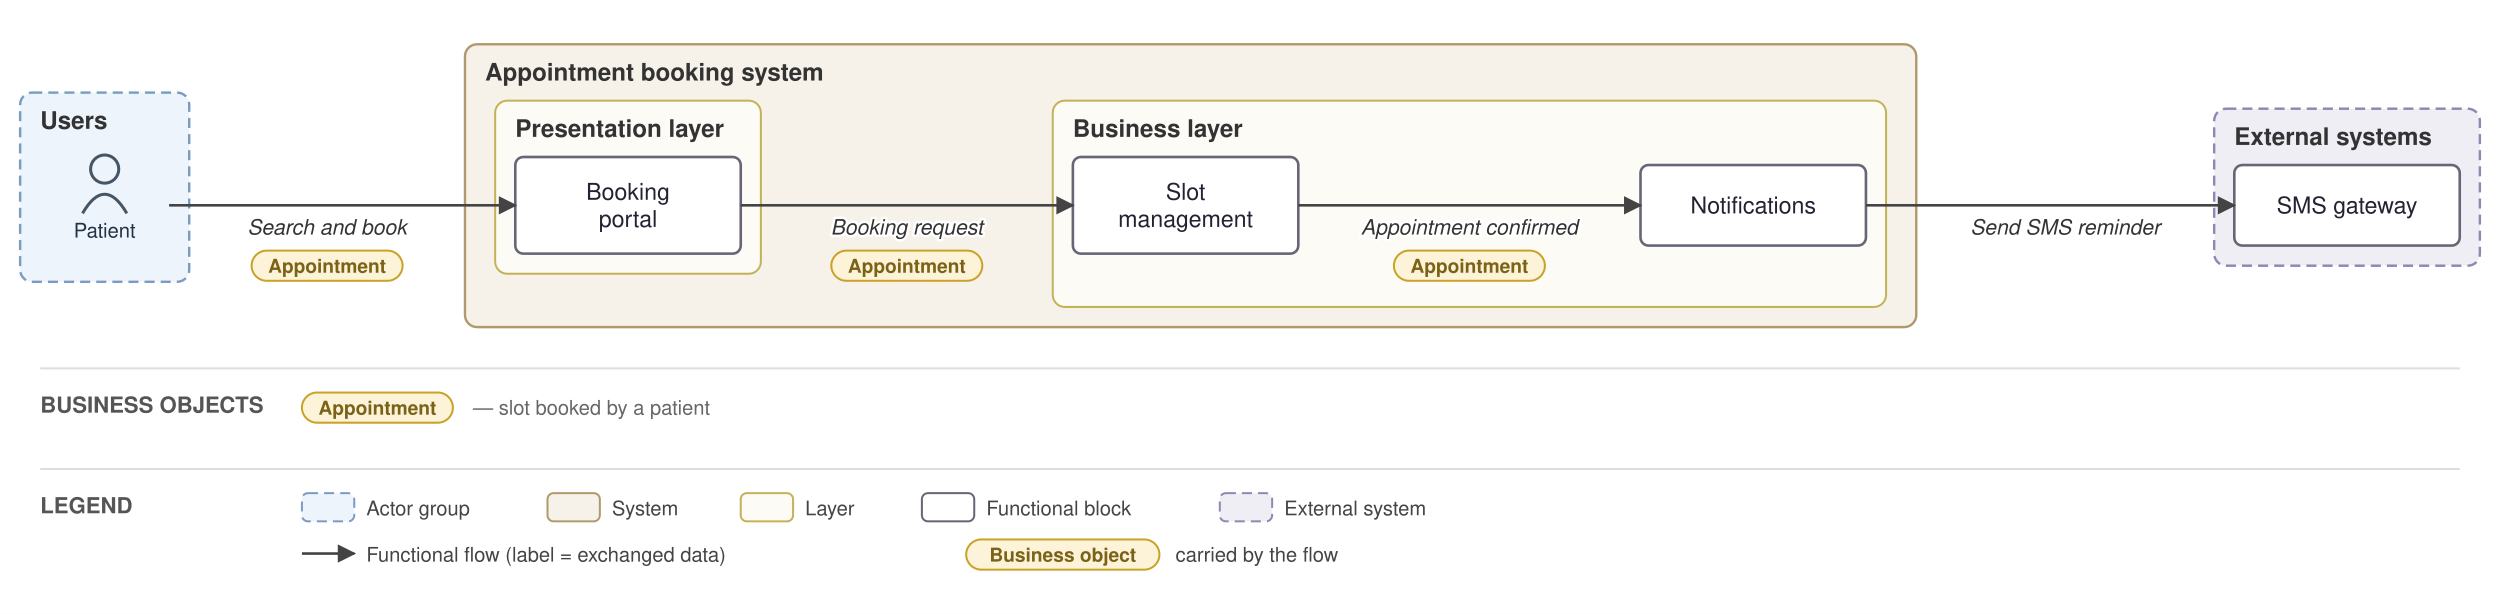
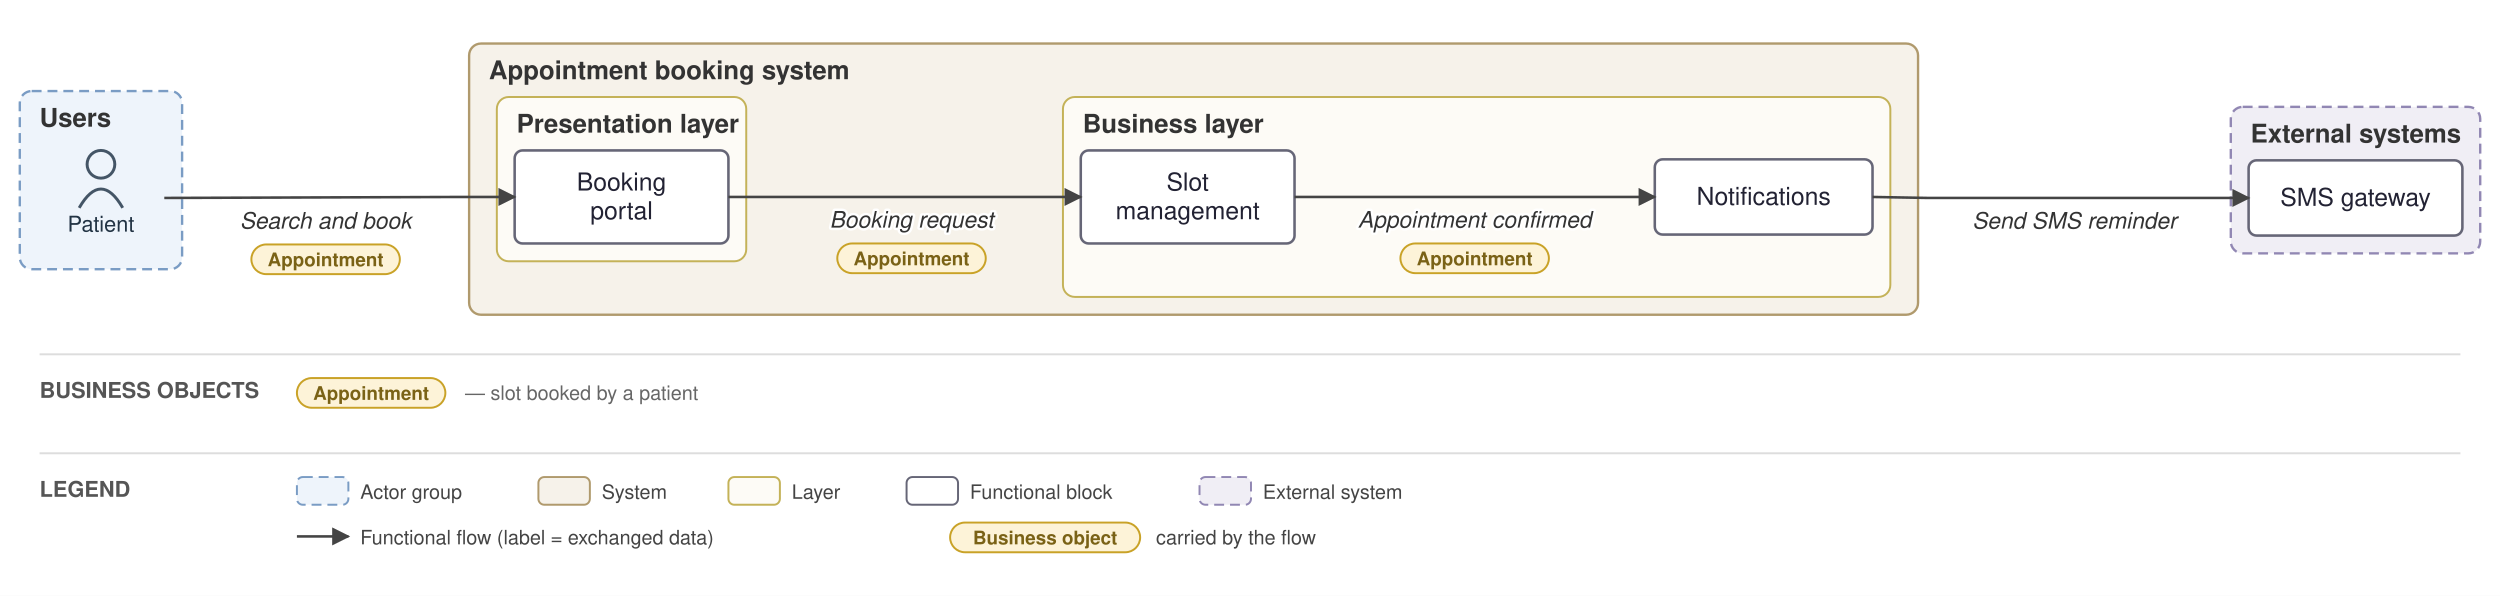
- <svg xmlns="http://www.w3.org/2000/svg" viewBox="0 0 1242 305" font-family="Helvetica,Arial,sans-serif">
+ <svg xmlns="http://www.w3.org/2000/svg" viewBox="0 0 1263 301" font-family="Helvetica,Arial,sans-serif">
  <defs>
    <marker id="arr" viewBox="0 0 10 10" refX="9" refY="5" markerWidth="7" markerHeight="7" orient="auto-start-reverse">
      <path d="M0,0 L10,5 L0,10 z" fill="#444444" />
    </marker>
  </defs>
-   <rect width="1242" height="305" fill="white" />
-   <rect x="10" y="46" width="84" height="94" rx="6" fill="#eef4fb" stroke="#7a9cc4" stroke-width="1.2" stroke-dasharray="5 3" />
-   <text x="20" y="64" font-size="12" font-weight="bold" fill="#333">Users</text>
-   <rect x="231" y="22" width="721" height="140.5" rx="6" fill="#f6f2ea" stroke="#b09a6d" stroke-width="1.2" />
-   <text x="241" y="40" font-size="12" font-weight="bold" fill="#333">Appointment booking system</text>
-   <rect x="246" y="50" width="132" height="86" rx="6" fill="#fdfbf6" stroke="#c4b258" stroke-width="1" />
-   <text x="256" y="68" font-size="12" font-weight="bold" fill="#333">Presentation layer</text>
-   <rect x="523" y="50" width="414" height="102.5" rx="6" fill="#fdfbf6" stroke="#c4b258" stroke-width="1" />
-   <text x="533" y="68" font-size="12" font-weight="bold" fill="#333">Business layer</text>
-   <rect x="1100" y="54" width="132" height="78" rx="6" fill="#f0eef5" stroke="#9187b3" stroke-width="1.2" stroke-dasharray="5 3" />
-   <text x="1110" y="72" font-size="12" font-weight="bold" fill="#333">External systems</text>
-   <circle cx="52" cy="84" r="7" fill="none" stroke="#445566" stroke-width="1.5" />
-   <path d="M 41 106 q 11 -19 22 0" fill="none" stroke="#445566" stroke-width="1.5" />
-   <text x="52" y="118" font-size="10" text-anchor="middle" fill="#223344">Patient</text>
-   <rect x="256" y="78" width="112" height="48" rx="4" fill="#ffffff" stroke="#666677" stroke-width="1.3" />
-   <text x="312" y="99.25" font-size="11.5" text-anchor="middle" fill="#222233">Booking</text>
-   <text x="312" y="112.75" font-size="11.5" text-anchor="middle" fill="#222233">portal</text>
-   <rect x="533" y="78" width="112" height="48" rx="4" fill="#ffffff" stroke="#666677" stroke-width="1.3" />
-   <text x="589" y="99.25" font-size="11.5" text-anchor="middle" fill="#222233">Slot</text>
-   <text x="589" y="112.75" font-size="11.5" text-anchor="middle" fill="#222233">management</text>
-   <rect x="815" y="82" width="112" height="40" rx="4" fill="#ffffff" stroke="#666677" stroke-width="1.3" />
-   <text x="871" y="106" font-size="11.5" text-anchor="middle" fill="#222233">Notifications</text>
-   <rect x="1110" y="82" width="112" height="40" rx="4" fill="#ffffff" stroke="#666677" stroke-width="1.3" />
-   <text x="1166" y="106" font-size="11.5" text-anchor="middle" fill="#222233">SMS gateway</text>
-   <path d="M 84 102 L 256 102" fill="none" stroke="#444444" stroke-width="1.3" marker-end="url(#arr)" />
-   <text x="162.5" y="116.5" font-size="10.5" text-anchor="middle" fill="#333" font-style="italic" stroke="white" stroke-width="2.5" paint-order="stroke" stroke-linejoin="round">Search and book</text>
-   <rect x="125" y="124.5" width="75" height="15" rx="7.5" fill="#fdf3d8" stroke="#c9a227" stroke-width="1" />
-   <text x="162.5" y="135.5" font-size="9.5" text-anchor="middle" fill="#7a6216" font-weight="bold">Appointment</text>
-   <path d="M 368 102 L 533 102" fill="none" stroke="#444444" stroke-width="1.3" marker-end="url(#arr)" />
-   <text x="450.5" y="116.5" font-size="10.5" text-anchor="middle" fill="#333" font-style="italic" stroke="white" stroke-width="2.5" paint-order="stroke" stroke-linejoin="round">Booking request</text>
-   <rect x="413" y="124.5" width="75" height="15" rx="7.5" fill="#fdf3d8" stroke="#c9a227" stroke-width="1" />
-   <text x="450.5" y="135.5" font-size="9.5" text-anchor="middle" fill="#7a6216" font-weight="bold">Appointment</text>
-   <path d="M 645 102 L 815 102" fill="none" stroke="#444444" stroke-width="1.3" marker-end="url(#arr)" />
-   <text x="730" y="116.5" font-size="10.5" text-anchor="middle" fill="#333" font-style="italic" stroke="white" stroke-width="2.5" paint-order="stroke" stroke-linejoin="round">Appointment confirmed</text>
-   <rect x="692.5" y="124.5" width="75" height="15" rx="7.5" fill="#fdf3d8" stroke="#c9a227" stroke-width="1" />
-   <text x="730" y="135.5" font-size="9.5" text-anchor="middle" fill="#7a6216" font-weight="bold">Appointment</text>
-   <path d="M 927 102 L 1110 102" fill="none" stroke="#444444" stroke-width="1.3" marker-end="url(#arr)" />
-   <text x="1026" y="116.5" font-size="10.5" text-anchor="middle" fill="#333" font-style="italic" stroke="white" stroke-width="2.5" paint-order="stroke" stroke-linejoin="round">Send SMS reminder</text>
-   <line x1="20" y1="183" x2="1222" y2="183" stroke="#ddd" stroke-width="1" />
-   <text x="20" y="205" font-size="11" font-weight="bold" fill="#555">BUSINESS OBJECTS</text>
-   <rect x="150" y="195" width="75" height="15" rx="7.5" fill="#fdf3d8" stroke="#c9a227" />
-   <text x="187.5" y="206" font-size="9.5" text-anchor="middle" fill="#7a6216" font-weight="bold">Appointment</text>
-   <text x="235" y="206" font-size="10" fill="#666">— slot booked by a patient</text>
-   <line x1="20" y1="233" x2="1222" y2="233" stroke="#ddd" stroke-width="1" />
-   <text x="20" y="255" font-size="11" font-weight="bold" fill="#555">LEGEND</text>
-   <rect x="150" y="245" width="26" height="14" rx="3" fill="#eef4fb" stroke="#7a9cc4" stroke-dasharray="5 3" />
-   <text x="182" y="256" font-size="10" fill="#444">Actor group</text>
-   <rect x="272" y="245" width="26" height="14" rx="3" fill="#f6f2ea" stroke="#b09a6d" />
-   <text x="304" y="256" font-size="10" fill="#444">System</text>
-   <rect x="368" y="245" width="26" height="14" rx="3" fill="#fdfbf6" stroke="#c4b258" />
-   <text x="400" y="256" font-size="10" fill="#444">Layer</text>
-   <rect x="458" y="245" width="26" height="14" rx="3" fill="#ffffff" stroke="#666677" />
-   <text x="490" y="256" font-size="10" fill="#444">Functional block</text>
-   <rect x="606" y="245" width="26" height="14" rx="3" fill="#f0eef5" stroke="#9187b3" stroke-dasharray="5 3" />
-   <text x="638" y="256" font-size="10" fill="#444">External system</text>
-   <line x1="150" y1="275" x2="176" y2="275" stroke="#444444" stroke-width="1.3" marker-end="url(#arr)" />
-   <text x="182" y="279" font-size="10" fill="#444">Functional flow (label = exchanged data)</text>
-   <rect x="480" y="268" width="96" height="15" rx="7.5" fill="#fdf3d8" stroke="#c9a227" />
-   <text x="528" y="279" font-size="9.5" text-anchor="middle" fill="#7a6216" font-weight="bold">Business object</text>
-   <text x="584" y="279" font-size="10" fill="#444">carried by the flow</text>
+   <rect width="1263" height="301" fill="white" />
+   <rect x="10" y="46" width="82" height="90" rx="6" fill="#eef4fb" stroke="#7a9cc4" stroke-width="1.2" stroke-dasharray="5 3" />
+   <text x="20" y="64" font-size="13" font-weight="bold" fill="#333">Users</text>
+   <rect x="237" y="22" width="732" height="137" rx="6" fill="#f6f2ea" stroke="#b09a6d" stroke-width="1.2" />
+   <text x="247" y="40" font-size="13" font-weight="bold" fill="#333">Appointment booking system</text>
+   <rect x="251" y="49" width="126" height="83" rx="6" fill="#fdfbf6" stroke="#c4b258" stroke-width="1" />
+   <text x="261" y="67" font-size="13" font-weight="bold" fill="#333">Presentation layer</text>
+   <rect x="537" y="49" width="418" height="101" rx="6" fill="#fdfbf6" stroke="#c4b258" stroke-width="1" />
+   <text x="547" y="67" font-size="13" font-weight="bold" fill="#333">Business layer</text>
+   <rect x="1127" y="54" width="126" height="74" rx="6" fill="#f0eef5" stroke="#9187b3" stroke-width="1.2" stroke-dasharray="5 3" />
+   <text x="1137" y="72" font-size="13" font-weight="bold" fill="#333">External systems</text>
+   <circle cx="51" cy="83" r="7" fill="none" stroke="#445566" stroke-width="1.5" />
+   <path d="M 40 105 q 11 -19 22 0" fill="none" stroke="#445566" stroke-width="1.5" />
+   <text x="51" y="117" font-size="11" text-anchor="middle" fill="#223344">Patient</text>
+   <rect x="260" y="76" width="108" height="47" rx="4" fill="#ffffff" stroke="#666677" stroke-width="1.3" />
+   <text x="314" y="96.25" font-size="12.5" text-anchor="middle" fill="#222233">Booking</text>
+   <text x="314" y="110.75" font-size="12.5" text-anchor="middle" fill="#222233">portal</text>
+   <rect x="546" y="76" width="108" height="47" rx="4" fill="#ffffff" stroke="#666677" stroke-width="1.3" />
+   <text x="600" y="96.25" font-size="12.5" text-anchor="middle" fill="#222233">Slot</text>
+   <text x="600" y="110.75" font-size="12.5" text-anchor="middle" fill="#222233">management</text>
+   <rect x="836" y="80.5" width="110" height="38" rx="4" fill="#ffffff" stroke="#666677" stroke-width="1.3" />
+   <text x="891" y="103.5" font-size="12.5" text-anchor="middle" fill="#222233">Notifications</text>
+   <rect x="1136" y="81" width="108" height="38" rx="4" fill="#ffffff" stroke="#666677" stroke-width="1.3" />
+   <text x="1190" y="104" font-size="12.5" text-anchor="middle" fill="#222233">SMS gateway</text>
+   <path d="M 83 100 L 232 99.5 L 260 99.5" fill="none" stroke="#444444" stroke-width="1.3" marker-end="url(#arr)" />
+   <text x="164.5" y="115.5" font-size="11.5" text-anchor="middle" fill="#333" font-style="italic" stroke="white" stroke-width="2.5" paint-order="stroke" stroke-linejoin="round">Search and book</text>
+   <rect x="127" y="123.5" width="75" height="15" rx="7.5" fill="#fdf3d8" stroke="#c9a227" stroke-width="1" />
+   <text x="164.5" y="134.5" font-size="9.5" text-anchor="middle" fill="#7a6216" font-weight="bold">Appointment</text>
+   <path d="M 368 99.5 L 546 99.5" fill="none" stroke="#444444" stroke-width="1.3" marker-end="url(#arr)" />
+   <text x="460.5" y="115" font-size="11.5" text-anchor="middle" fill="#333" font-style="italic" stroke="white" stroke-width="2.5" paint-order="stroke" stroke-linejoin="round">Booking request</text>
+   <rect x="423" y="123" width="75" height="15" rx="7.5" fill="#fdf3d8" stroke="#c9a227" stroke-width="1" />
+   <text x="460.5" y="134" font-size="9.5" text-anchor="middle" fill="#7a6216" font-weight="bold">Appointment</text>
+   <path d="M 654 99.5 L 836 99.5" fill="none" stroke="#444444" stroke-width="1.3" marker-end="url(#arr)" />
+   <text x="745" y="115" font-size="11.5" text-anchor="middle" fill="#333" font-style="italic" stroke="white" stroke-width="2.5" paint-order="stroke" stroke-linejoin="round">Appointment confirmed</text>
+   <rect x="707.5" y="123" width="75" height="15" rx="7.5" fill="#fdf3d8" stroke="#c9a227" stroke-width="1" />
+   <text x="745" y="134" font-size="9.5" text-anchor="middle" fill="#7a6216" font-weight="bold">Appointment</text>
+   <path d="M 946 99.5 L 974 100 L 1136 100" fill="none" stroke="#444444" stroke-width="1.3" marker-end="url(#arr)" />
+   <text x="1048" y="115.5" font-size="11.5" text-anchor="middle" fill="#333" font-style="italic" stroke="white" stroke-width="2.5" paint-order="stroke" stroke-linejoin="round">Send SMS reminder</text>
+   <line x1="20" y1="179" x2="1243" y2="179" stroke="#ddd" stroke-width="1" />
+   <text x="20" y="201" font-size="11" font-weight="bold" fill="#555">BUSINESS OBJECTS</text>
+   <rect x="150" y="191" width="75" height="15" rx="7.5" fill="#fdf3d8" stroke="#c9a227" />
+   <text x="187.5" y="202" font-size="9.5" text-anchor="middle" fill="#7a6216" font-weight="bold">Appointment</text>
+   <text x="235" y="202" font-size="10" fill="#666">— slot booked by a patient</text>
+   <line x1="20" y1="229" x2="1243" y2="229" stroke="#ddd" stroke-width="1" />
+   <text x="20" y="251" font-size="11" font-weight="bold" fill="#555">LEGEND</text>
+   <rect x="150" y="241" width="26" height="14" rx="3" fill="#eef4fb" stroke="#7a9cc4" stroke-dasharray="5 3" />
+   <text x="182" y="252" font-size="10" fill="#444">Actor group</text>
+   <rect x="272" y="241" width="26" height="14" rx="3" fill="#f6f2ea" stroke="#b09a6d" />
+   <text x="304" y="252" font-size="10" fill="#444">System</text>
+   <rect x="368" y="241" width="26" height="14" rx="3" fill="#fdfbf6" stroke="#c4b258" />
+   <text x="400" y="252" font-size="10" fill="#444">Layer</text>
+   <rect x="458" y="241" width="26" height="14" rx="3" fill="#ffffff" stroke="#666677" />
+   <text x="490" y="252" font-size="10" fill="#444">Functional block</text>
+   <rect x="606" y="241" width="26" height="14" rx="3" fill="#f0eef5" stroke="#9187b3" stroke-dasharray="5 3" />
+   <text x="638" y="252" font-size="10" fill="#444">External system</text>
+   <line x1="150" y1="271" x2="176" y2="271" stroke="#444444" stroke-width="1.3" marker-end="url(#arr)" />
+   <text x="182" y="275" font-size="10" fill="#444">Functional flow (label = exchanged data)</text>
+   <rect x="480" y="264" width="96" height="15" rx="7.5" fill="#fdf3d8" stroke="#c9a227" />
+   <text x="528" y="275" font-size="9.5" text-anchor="middle" fill="#7a6216" font-weight="bold">Business object</text>
+   <text x="584" y="275" font-size="10" fill="#444">carried by the flow</text>
</svg>
